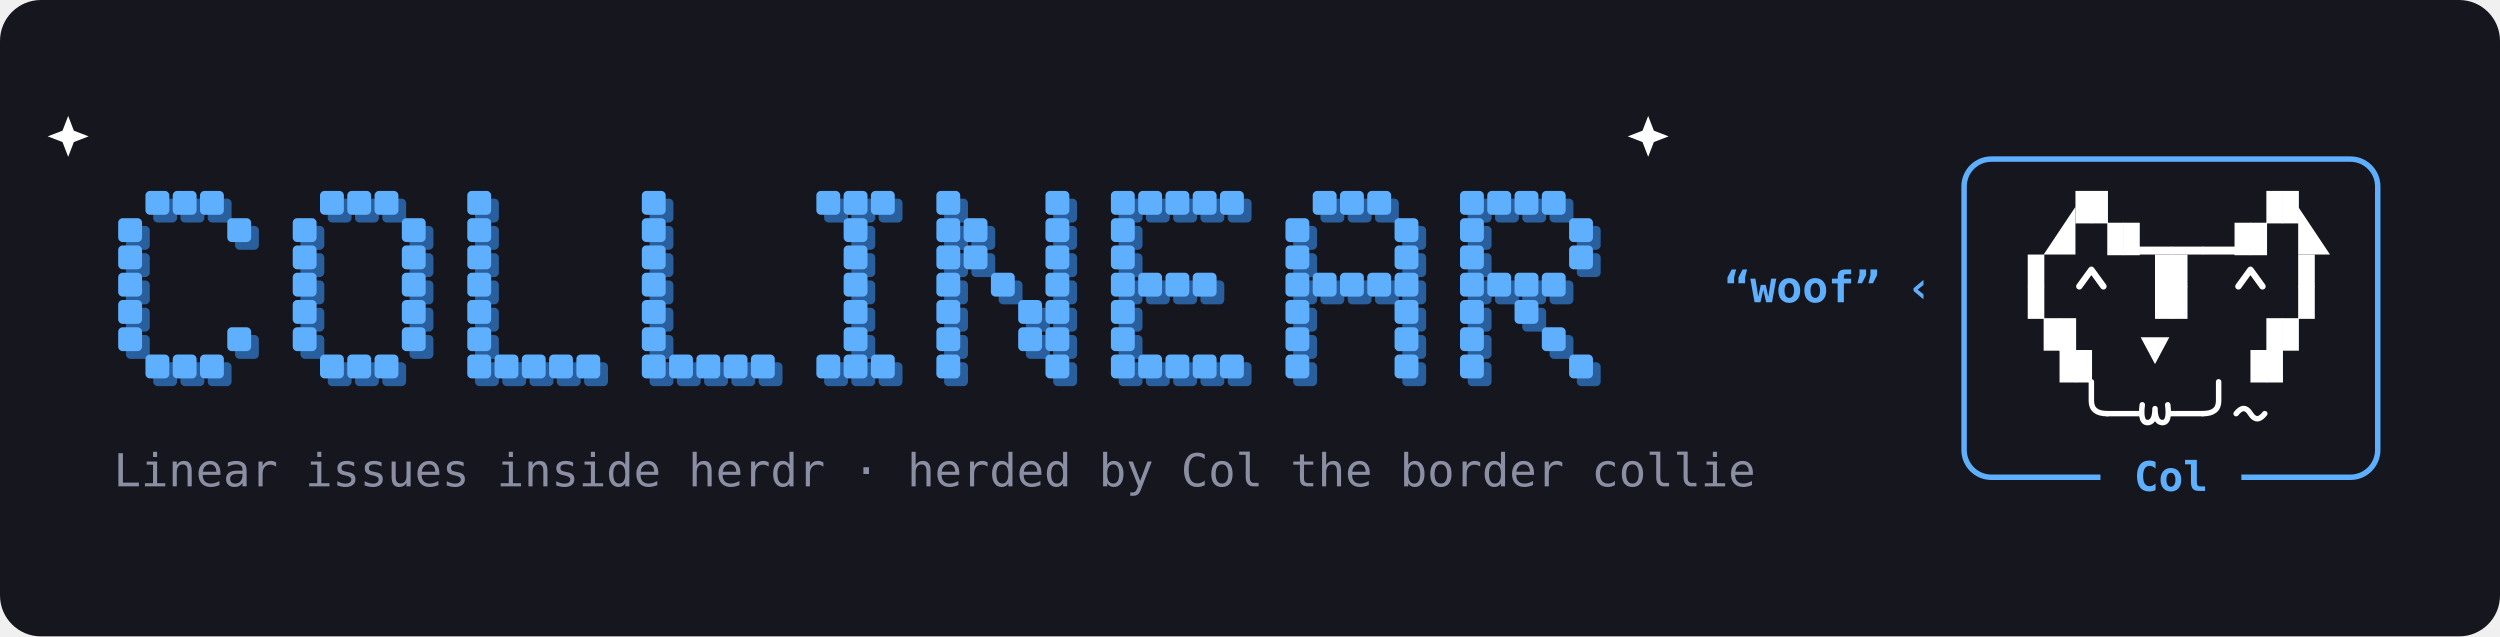
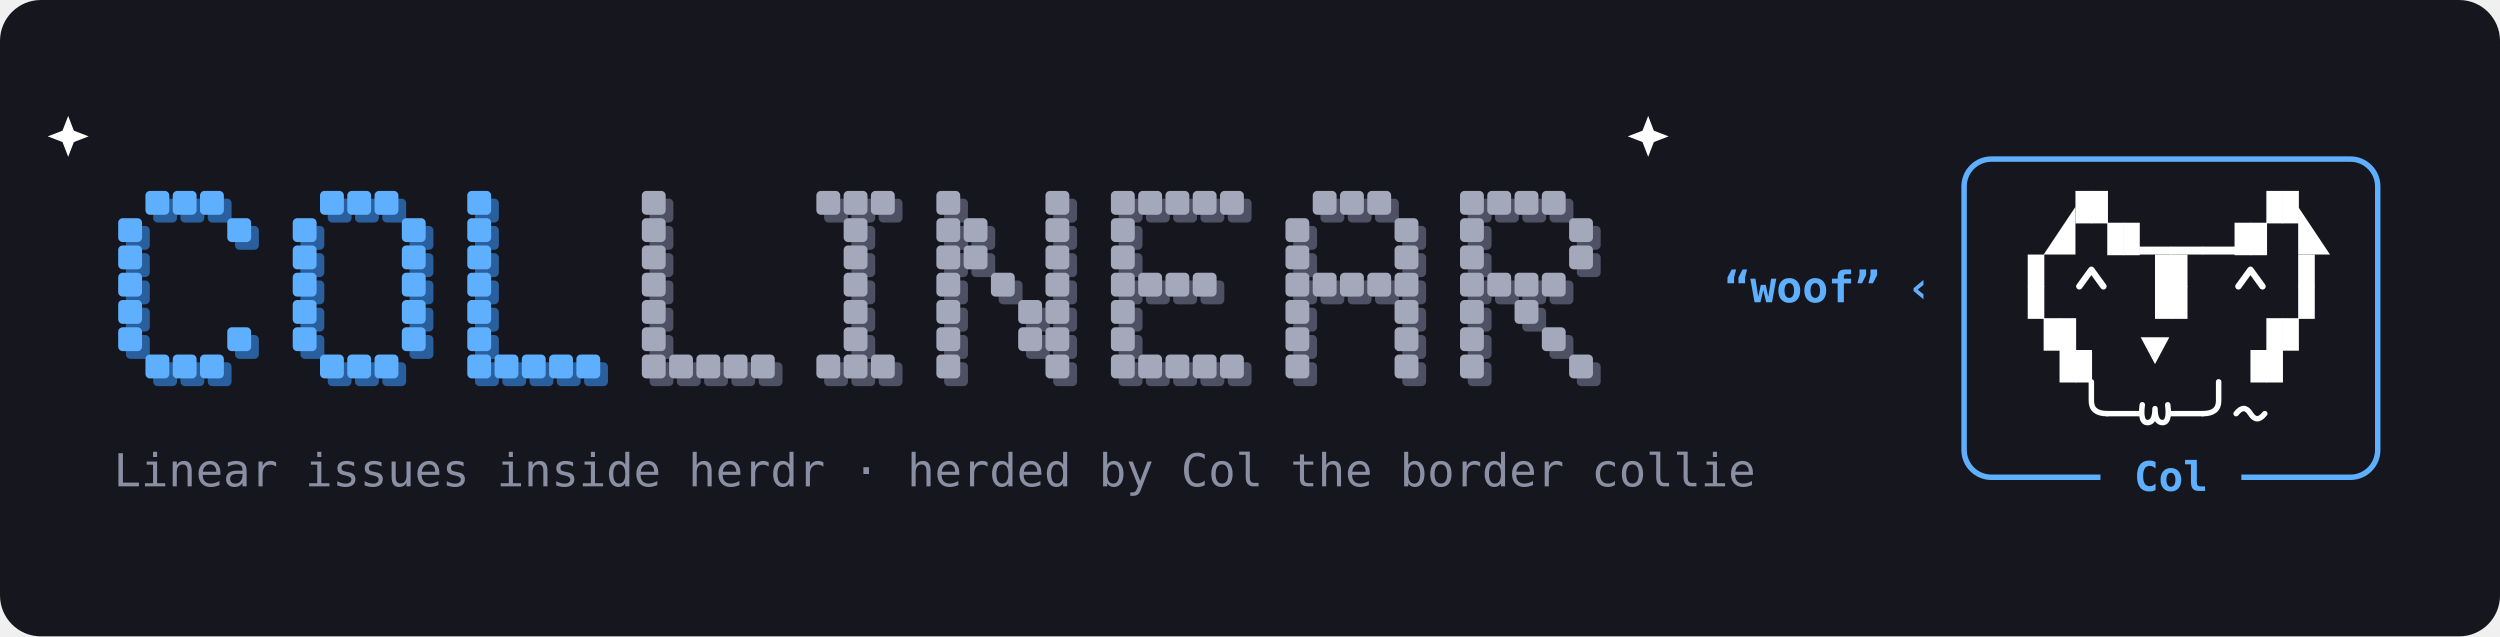
<svg xmlns="http://www.w3.org/2000/svg" viewBox="0 0 1100 280" width="1100" height="280" role="img" aria-label="Collinear">
  <rect width="1100" height="280" rx="18" fill="#16161e" />
  <rect x="67.4" y="87.4" width="10.5" height="10.5" rx="2" fill="#2a5f9e" />
  <rect x="79.4" y="87.4" width="10.5" height="10.5" rx="2" fill="#2a5f9e" />
  <rect x="91.4" y="87.4" width="10.5" height="10.5" rx="2" fill="#2a5f9e" />
  <rect x="55.4" y="99.4" width="10.5" height="10.5" rx="2" fill="#2a5f9e" />
  <rect x="103.4" y="99.4" width="10.5" height="10.5" rx="2" fill="#2a5f9e" />
  <rect x="55.4" y="111.4" width="10.5" height="10.5" rx="2" fill="#2a5f9e" />
  <rect x="55.4" y="123.4" width="10.5" height="10.5" rx="2" fill="#2a5f9e" />
  <rect x="55.4" y="135.4" width="10.5" height="10.5" rx="2" fill="#2a5f9e" />
  <rect x="55.4" y="147.4" width="10.5" height="10.5" rx="2" fill="#2a5f9e" />
  <rect x="103.4" y="147.4" width="10.5" height="10.5" rx="2" fill="#2a5f9e" />
  <rect x="67.4" y="159.4" width="10.5" height="10.5" rx="2" fill="#2a5f9e" />
  <rect x="79.4" y="159.4" width="10.5" height="10.5" rx="2" fill="#2a5f9e" />
  <rect x="91.4" y="159.4" width="10.5" height="10.5" rx="2" fill="#2a5f9e" />
  <rect x="64.0" y="84.0" width="10.5" height="10.5" rx="2" fill="#5fafff" />
  <rect x="76.0" y="84.0" width="10.5" height="10.5" rx="2" fill="#5fafff" />
  <rect x="88.0" y="84.0" width="10.5" height="10.5" rx="2" fill="#5fafff" />
  <rect x="52.0" y="96.0" width="10.5" height="10.5" rx="2" fill="#5fafff" />
  <rect x="100.0" y="96.0" width="10.5" height="10.5" rx="2" fill="#5fafff" />
  <rect x="52.0" y="108.0" width="10.5" height="10.5" rx="2" fill="#5fafff" />
  <rect x="52.0" y="120.0" width="10.5" height="10.5" rx="2" fill="#5fafff" />
  <rect x="52.0" y="132.0" width="10.5" height="10.5" rx="2" fill="#5fafff" />
  <rect x="52.0" y="144.0" width="10.5" height="10.5" rx="2" fill="#5fafff" />
  <rect x="100.0" y="144.0" width="10.5" height="10.5" rx="2" fill="#5fafff" />
  <rect x="64.0" y="156.0" width="10.5" height="10.5" rx="2" fill="#5fafff" />
  <rect x="76.0" y="156.0" width="10.5" height="10.5" rx="2" fill="#5fafff" />
  <rect x="88.0" y="156.0" width="10.5" height="10.5" rx="2" fill="#5fafff" />
  <rect x="144.2" y="87.4" width="10.5" height="10.5" rx="2" fill="#2a5f9e" />
  <rect x="156.2" y="87.4" width="10.5" height="10.5" rx="2" fill="#2a5f9e" />
  <rect x="168.2" y="87.4" width="10.5" height="10.5" rx="2" fill="#2a5f9e" />
  <rect x="132.2" y="99.4" width="10.5" height="10.5" rx="2" fill="#2a5f9e" />
  <rect x="180.2" y="99.4" width="10.5" height="10.5" rx="2" fill="#2a5f9e" />
  <rect x="132.2" y="111.4" width="10.5" height="10.5" rx="2" fill="#2a5f9e" />
  <rect x="180.2" y="111.4" width="10.5" height="10.5" rx="2" fill="#2a5f9e" />
  <rect x="132.2" y="123.4" width="10.5" height="10.5" rx="2" fill="#2a5f9e" />
  <rect x="180.2" y="123.4" width="10.5" height="10.5" rx="2" fill="#2a5f9e" />
  <rect x="132.2" y="135.4" width="10.5" height="10.5" rx="2" fill="#2a5f9e" />
  <rect x="180.2" y="135.4" width="10.5" height="10.5" rx="2" fill="#2a5f9e" />
  <rect x="132.2" y="147.4" width="10.5" height="10.5" rx="2" fill="#2a5f9e" />
  <rect x="180.2" y="147.4" width="10.5" height="10.5" rx="2" fill="#2a5f9e" />
  <rect x="144.2" y="159.4" width="10.5" height="10.5" rx="2" fill="#2a5f9e" />
  <rect x="156.2" y="159.4" width="10.5" height="10.5" rx="2" fill="#2a5f9e" />
  <rect x="168.2" y="159.4" width="10.5" height="10.5" rx="2" fill="#2a5f9e" />
  <rect x="140.8" y="84.0" width="10.5" height="10.5" rx="2" fill="#5fafff" />
  <rect x="152.8" y="84.0" width="10.5" height="10.5" rx="2" fill="#5fafff" />
  <rect x="164.8" y="84.0" width="10.5" height="10.5" rx="2" fill="#5fafff" />
  <rect x="128.8" y="96.0" width="10.5" height="10.5" rx="2" fill="#5fafff" />
  <rect x="176.8" y="96.0" width="10.5" height="10.5" rx="2" fill="#5fafff" />
  <rect x="128.8" y="108.0" width="10.5" height="10.5" rx="2" fill="#5fafff" />
  <rect x="176.8" y="108.0" width="10.5" height="10.5" rx="2" fill="#5fafff" />
  <rect x="128.8" y="120.0" width="10.5" height="10.5" rx="2" fill="#5fafff" />
  <rect x="176.8" y="120.0" width="10.5" height="10.5" rx="2" fill="#5fafff" />
  <rect x="128.8" y="132.0" width="10.5" height="10.5" rx="2" fill="#5fafff" />
  <rect x="176.8" y="132.0" width="10.5" height="10.5" rx="2" fill="#5fafff" />
  <rect x="128.8" y="144.0" width="10.5" height="10.5" rx="2" fill="#5fafff" />
  <rect x="176.8" y="144.0" width="10.5" height="10.5" rx="2" fill="#5fafff" />
  <rect x="140.8" y="156.0" width="10.5" height="10.5" rx="2" fill="#5fafff" />
  <rect x="152.8" y="156.0" width="10.5" height="10.5" rx="2" fill="#5fafff" />
  <rect x="164.8" y="156.0" width="10.5" height="10.5" rx="2" fill="#5fafff" />
  <rect x="209.0" y="87.4" width="10.5" height="10.5" rx="2" fill="#2a5f9e" />
  <rect x="209.0" y="99.4" width="10.5" height="10.5" rx="2" fill="#2a5f9e" />
  <rect x="209.0" y="111.4" width="10.5" height="10.5" rx="2" fill="#2a5f9e" />
  <rect x="209.0" y="123.4" width="10.5" height="10.5" rx="2" fill="#2a5f9e" />
  <rect x="209.0" y="135.4" width="10.5" height="10.5" rx="2" fill="#2a5f9e" />
  <rect x="209.0" y="147.4" width="10.5" height="10.5" rx="2" fill="#2a5f9e" />
  <rect x="209.0" y="159.4" width="10.5" height="10.5" rx="2" fill="#2a5f9e" />
  <rect x="221.0" y="159.4" width="10.5" height="10.5" rx="2" fill="#2a5f9e" />
  <rect x="233.0" y="159.4" width="10.5" height="10.5" rx="2" fill="#2a5f9e" />
  <rect x="245.0" y="159.4" width="10.5" height="10.5" rx="2" fill="#2a5f9e" />
  <rect x="257.0" y="159.4" width="10.5" height="10.5" rx="2" fill="#2a5f9e" />
  <rect x="205.6" y="84.0" width="10.5" height="10.5" rx="2" fill="#5fafff" />
  <rect x="205.6" y="96.0" width="10.5" height="10.5" rx="2" fill="#5fafff" />
  <rect x="205.6" y="108.0" width="10.5" height="10.5" rx="2" fill="#5fafff" />
  <rect x="205.6" y="120.0" width="10.5" height="10.5" rx="2" fill="#5fafff" />
  <rect x="205.6" y="132.0" width="10.5" height="10.5" rx="2" fill="#5fafff" />
  <rect x="205.6" y="144.0" width="10.5" height="10.5" rx="2" fill="#5fafff" />
  <rect x="205.6" y="156.0" width="10.5" height="10.5" rx="2" fill="#5fafff" />
  <rect x="217.6" y="156.0" width="10.5" height="10.5" rx="2" fill="#5fafff" />
  <rect x="229.6" y="156.0" width="10.5" height="10.5" rx="2" fill="#5fafff" />
  <rect x="241.6" y="156.0" width="10.5" height="10.5" rx="2" fill="#5fafff" />
  <rect x="253.6" y="156.0" width="10.5" height="10.5" rx="2" fill="#5fafff" />
-   <rect x="285.8" y="87.4" width="10.5" height="10.5" rx="2" fill="#2a5f9e" />
-   <rect x="285.8" y="99.4" width="10.5" height="10.5" rx="2" fill="#2a5f9e" />
-   <rect x="285.8" y="111.4" width="10.5" height="10.5" rx="2" fill="#2a5f9e" />
-   <rect x="285.8" y="123.4" width="10.5" height="10.5" rx="2" fill="#2a5f9e" />
-   <rect x="285.8" y="135.4" width="10.5" height="10.5" rx="2" fill="#2a5f9e" />
-   <rect x="285.8" y="147.4" width="10.5" height="10.5" rx="2" fill="#2a5f9e" />
-   <rect x="285.8" y="159.4" width="10.5" height="10.5" rx="2" fill="#2a5f9e" />
-   <rect x="297.8" y="159.4" width="10.5" height="10.5" rx="2" fill="#2a5f9e" />
-   <rect x="309.8" y="159.4" width="10.5" height="10.5" rx="2" fill="#2a5f9e" />
-   <rect x="321.8" y="159.4" width="10.5" height="10.5" rx="2" fill="#2a5f9e" />
-   <rect x="333.8" y="159.4" width="10.5" height="10.5" rx="2" fill="#2a5f9e" />
-   <rect x="282.4" y="84.0" width="10.5" height="10.5" rx="2" fill="#5fafff" />
-   <rect x="282.4" y="96.0" width="10.5" height="10.5" rx="2" fill="#5fafff" />
-   <rect x="282.4" y="108.0" width="10.5" height="10.5" rx="2" fill="#5fafff" />
-   <rect x="282.4" y="120.0" width="10.5" height="10.5" rx="2" fill="#5fafff" />
-   <rect x="282.4" y="132.0" width="10.5" height="10.5" rx="2" fill="#5fafff" />
-   <rect x="282.4" y="144.0" width="10.5" height="10.5" rx="2" fill="#5fafff" />
-   <rect x="282.4" y="156.0" width="10.5" height="10.5" rx="2" fill="#5fafff" />
-   <rect x="294.4" y="156.0" width="10.5" height="10.5" rx="2" fill="#5fafff" />
-   <rect x="306.4" y="156.0" width="10.5" height="10.5" rx="2" fill="#5fafff" />
-   <rect x="318.4" y="156.0" width="10.5" height="10.5" rx="2" fill="#5fafff" />
-   <rect x="330.4" y="156.0" width="10.5" height="10.5" rx="2" fill="#5fafff" />
-   <rect x="362.6" y="87.4" width="10.5" height="10.5" rx="2" fill="#2a5f9e" />
-   <rect x="374.6" y="87.4" width="10.5" height="10.5" rx="2" fill="#2a5f9e" />
-   <rect x="386.6" y="87.4" width="10.5" height="10.5" rx="2" fill="#2a5f9e" />
-   <rect x="374.6" y="99.4" width="10.5" height="10.5" rx="2" fill="#2a5f9e" />
-   <rect x="374.6" y="111.4" width="10.5" height="10.5" rx="2" fill="#2a5f9e" />
-   <rect x="374.6" y="123.4" width="10.5" height="10.5" rx="2" fill="#2a5f9e" />
-   <rect x="374.6" y="135.4" width="10.5" height="10.5" rx="2" fill="#2a5f9e" />
-   <rect x="374.6" y="147.4" width="10.5" height="10.5" rx="2" fill="#2a5f9e" />
-   <rect x="362.6" y="159.4" width="10.5" height="10.5" rx="2" fill="#2a5f9e" />
-   <rect x="374.6" y="159.4" width="10.5" height="10.5" rx="2" fill="#2a5f9e" />
-   <rect x="386.6" y="159.4" width="10.5" height="10.5" rx="2" fill="#2a5f9e" />
-   <rect x="359.2" y="84.0" width="10.5" height="10.5" rx="2" fill="#5fafff" />
-   <rect x="371.2" y="84.0" width="10.5" height="10.5" rx="2" fill="#5fafff" />
-   <rect x="383.2" y="84.0" width="10.5" height="10.5" rx="2" fill="#5fafff" />
-   <rect x="371.2" y="96.0" width="10.5" height="10.5" rx="2" fill="#5fafff" />
-   <rect x="371.2" y="108.0" width="10.5" height="10.5" rx="2" fill="#5fafff" />
-   <rect x="371.2" y="120.0" width="10.5" height="10.5" rx="2" fill="#5fafff" />
-   <rect x="371.2" y="132.0" width="10.5" height="10.5" rx="2" fill="#5fafff" />
-   <rect x="371.2" y="144.0" width="10.5" height="10.5" rx="2" fill="#5fafff" />
-   <rect x="359.2" y="156.0" width="10.5" height="10.5" rx="2" fill="#5fafff" />
-   <rect x="371.2" y="156.0" width="10.5" height="10.5" rx="2" fill="#5fafff" />
-   <rect x="383.2" y="156.0" width="10.5" height="10.5" rx="2" fill="#5fafff" />
-   <rect x="415.4" y="87.4" width="10.5" height="10.5" rx="2" fill="#2a5f9e" />
-   <rect x="463.4" y="87.4" width="10.5" height="10.5" rx="2" fill="#2a5f9e" />
-   <rect x="415.4" y="99.4" width="10.5" height="10.5" rx="2" fill="#2a5f9e" />
-   <rect x="427.4" y="99.4" width="10.5" height="10.5" rx="2" fill="#2a5f9e" />
-   <rect x="463.4" y="99.4" width="10.5" height="10.5" rx="2" fill="#2a5f9e" />
-   <rect x="415.4" y="111.4" width="10.5" height="10.5" rx="2" fill="#2a5f9e" />
-   <rect x="427.4" y="111.4" width="10.5" height="10.5" rx="2" fill="#2a5f9e" />
-   <rect x="463.4" y="111.4" width="10.5" height="10.5" rx="2" fill="#2a5f9e" />
-   <rect x="415.4" y="123.4" width="10.5" height="10.5" rx="2" fill="#2a5f9e" />
-   <rect x="439.4" y="123.4" width="10.5" height="10.5" rx="2" fill="#2a5f9e" />
-   <rect x="463.4" y="123.4" width="10.5" height="10.5" rx="2" fill="#2a5f9e" />
-   <rect x="415.4" y="135.4" width="10.5" height="10.5" rx="2" fill="#2a5f9e" />
-   <rect x="451.4" y="135.4" width="10.5" height="10.5" rx="2" fill="#2a5f9e" />
-   <rect x="463.4" y="135.4" width="10.5" height="10.5" rx="2" fill="#2a5f9e" />
-   <rect x="415.4" y="147.4" width="10.5" height="10.5" rx="2" fill="#2a5f9e" />
-   <rect x="451.4" y="147.4" width="10.5" height="10.5" rx="2" fill="#2a5f9e" />
-   <rect x="463.4" y="147.4" width="10.5" height="10.5" rx="2" fill="#2a5f9e" />
-   <rect x="415.4" y="159.4" width="10.5" height="10.5" rx="2" fill="#2a5f9e" />
-   <rect x="463.4" y="159.4" width="10.5" height="10.5" rx="2" fill="#2a5f9e" />
-   <rect x="412.0" y="84.0" width="10.5" height="10.5" rx="2" fill="#5fafff" />
-   <rect x="460.0" y="84.0" width="10.5" height="10.5" rx="2" fill="#5fafff" />
-   <rect x="412.0" y="96.0" width="10.5" height="10.5" rx="2" fill="#5fafff" />
-   <rect x="424.0" y="96.0" width="10.5" height="10.5" rx="2" fill="#5fafff" />
-   <rect x="460.0" y="96.0" width="10.5" height="10.5" rx="2" fill="#5fafff" />
-   <rect x="412.0" y="108.0" width="10.5" height="10.5" rx="2" fill="#5fafff" />
-   <rect x="424.0" y="108.0" width="10.5" height="10.5" rx="2" fill="#5fafff" />
-   <rect x="460.0" y="108.0" width="10.5" height="10.5" rx="2" fill="#5fafff" />
-   <rect x="412.0" y="120.0" width="10.5" height="10.5" rx="2" fill="#5fafff" />
-   <rect x="436.0" y="120.0" width="10.5" height="10.5" rx="2" fill="#5fafff" />
-   <rect x="460.0" y="120.0" width="10.5" height="10.5" rx="2" fill="#5fafff" />
-   <rect x="412.0" y="132.0" width="10.5" height="10.5" rx="2" fill="#5fafff" />
-   <rect x="448.0" y="132.0" width="10.5" height="10.5" rx="2" fill="#5fafff" />
-   <rect x="460.0" y="132.0" width="10.5" height="10.5" rx="2" fill="#5fafff" />
-   <rect x="412.0" y="144.0" width="10.5" height="10.5" rx="2" fill="#5fafff" />
-   <rect x="448.0" y="144.0" width="10.5" height="10.5" rx="2" fill="#5fafff" />
-   <rect x="460.0" y="144.0" width="10.5" height="10.5" rx="2" fill="#5fafff" />
-   <rect x="412.0" y="156.0" width="10.5" height="10.5" rx="2" fill="#5fafff" />
-   <rect x="460.0" y="156.0" width="10.5" height="10.5" rx="2" fill="#5fafff" />
-   <rect x="492.2" y="87.4" width="10.5" height="10.5" rx="2" fill="#2a5f9e" />
-   <rect x="504.2" y="87.4" width="10.5" height="10.5" rx="2" fill="#2a5f9e" />
-   <rect x="516.2" y="87.4" width="10.5" height="10.5" rx="2" fill="#2a5f9e" />
-   <rect x="528.2" y="87.4" width="10.5" height="10.5" rx="2" fill="#2a5f9e" />
-   <rect x="540.2" y="87.4" width="10.5" height="10.5" rx="2" fill="#2a5f9e" />
-   <rect x="492.2" y="99.4" width="10.5" height="10.5" rx="2" fill="#2a5f9e" />
-   <rect x="492.2" y="111.4" width="10.5" height="10.5" rx="2" fill="#2a5f9e" />
-   <rect x="492.2" y="123.4" width="10.5" height="10.5" rx="2" fill="#2a5f9e" />
-   <rect x="504.2" y="123.4" width="10.5" height="10.5" rx="2" fill="#2a5f9e" />
-   <rect x="516.2" y="123.4" width="10.5" height="10.5" rx="2" fill="#2a5f9e" />
-   <rect x="528.2" y="123.4" width="10.5" height="10.5" rx="2" fill="#2a5f9e" />
-   <rect x="492.2" y="135.4" width="10.5" height="10.5" rx="2" fill="#2a5f9e" />
-   <rect x="492.2" y="147.4" width="10.5" height="10.5" rx="2" fill="#2a5f9e" />
-   <rect x="492.2" y="159.4" width="10.5" height="10.5" rx="2" fill="#2a5f9e" />
-   <rect x="504.2" y="159.4" width="10.5" height="10.5" rx="2" fill="#2a5f9e" />
-   <rect x="516.2" y="159.4" width="10.5" height="10.5" rx="2" fill="#2a5f9e" />
-   <rect x="528.2" y="159.4" width="10.5" height="10.5" rx="2" fill="#2a5f9e" />
-   <rect x="540.2" y="159.4" width="10.5" height="10.5" rx="2" fill="#2a5f9e" />
-   <rect x="488.8" y="84.0" width="10.5" height="10.5" rx="2" fill="#5fafff" />
-   <rect x="500.8" y="84.0" width="10.5" height="10.5" rx="2" fill="#5fafff" />
-   <rect x="512.8" y="84.0" width="10.5" height="10.5" rx="2" fill="#5fafff" />
-   <rect x="524.8" y="84.0" width="10.5" height="10.5" rx="2" fill="#5fafff" />
-   <rect x="536.8" y="84.0" width="10.5" height="10.5" rx="2" fill="#5fafff" />
-   <rect x="488.8" y="96.0" width="10.5" height="10.5" rx="2" fill="#5fafff" />
-   <rect x="488.8" y="108.0" width="10.5" height="10.5" rx="2" fill="#5fafff" />
-   <rect x="488.8" y="120.0" width="10.5" height="10.5" rx="2" fill="#5fafff" />
-   <rect x="500.8" y="120.0" width="10.5" height="10.5" rx="2" fill="#5fafff" />
-   <rect x="512.8" y="120.0" width="10.5" height="10.5" rx="2" fill="#5fafff" />
-   <rect x="524.8" y="120.0" width="10.5" height="10.5" rx="2" fill="#5fafff" />
-   <rect x="488.8" y="132.0" width="10.5" height="10.5" rx="2" fill="#5fafff" />
-   <rect x="488.8" y="144.0" width="10.5" height="10.5" rx="2" fill="#5fafff" />
-   <rect x="488.8" y="156.0" width="10.5" height="10.5" rx="2" fill="#5fafff" />
-   <rect x="500.8" y="156.0" width="10.5" height="10.5" rx="2" fill="#5fafff" />
-   <rect x="512.8" y="156.0" width="10.5" height="10.5" rx="2" fill="#5fafff" />
-   <rect x="524.8" y="156.0" width="10.5" height="10.5" rx="2" fill="#5fafff" />
-   <rect x="536.8" y="156.0" width="10.5" height="10.5" rx="2" fill="#5fafff" />
-   <rect x="581.0" y="87.4" width="10.5" height="10.5" rx="2" fill="#2a5f9e" />
-   <rect x="593.0" y="87.4" width="10.5" height="10.5" rx="2" fill="#2a5f9e" />
-   <rect x="605.0" y="87.4" width="10.5" height="10.5" rx="2" fill="#2a5f9e" />
-   <rect x="569.0" y="99.4" width="10.5" height="10.5" rx="2" fill="#2a5f9e" />
-   <rect x="617.0" y="99.4" width="10.5" height="10.5" rx="2" fill="#2a5f9e" />
-   <rect x="569.0" y="111.4" width="10.5" height="10.5" rx="2" fill="#2a5f9e" />
-   <rect x="617.0" y="111.4" width="10.5" height="10.5" rx="2" fill="#2a5f9e" />
-   <rect x="569.0" y="123.4" width="10.5" height="10.5" rx="2" fill="#2a5f9e" />
-   <rect x="581.0" y="123.4" width="10.5" height="10.5" rx="2" fill="#2a5f9e" />
-   <rect x="593.0" y="123.4" width="10.5" height="10.5" rx="2" fill="#2a5f9e" />
-   <rect x="605.0" y="123.4" width="10.5" height="10.5" rx="2" fill="#2a5f9e" />
-   <rect x="617.0" y="123.4" width="10.5" height="10.5" rx="2" fill="#2a5f9e" />
-   <rect x="569.0" y="135.4" width="10.5" height="10.5" rx="2" fill="#2a5f9e" />
-   <rect x="617.0" y="135.4" width="10.5" height="10.5" rx="2" fill="#2a5f9e" />
-   <rect x="569.0" y="147.4" width="10.5" height="10.5" rx="2" fill="#2a5f9e" />
-   <rect x="617.0" y="147.4" width="10.5" height="10.5" rx="2" fill="#2a5f9e" />
-   <rect x="569.0" y="159.4" width="10.5" height="10.5" rx="2" fill="#2a5f9e" />
-   <rect x="617.0" y="159.4" width="10.5" height="10.5" rx="2" fill="#2a5f9e" />
-   <rect x="577.6" y="84.0" width="10.5" height="10.5" rx="2" fill="#5fafff" />
-   <rect x="589.6" y="84.0" width="10.5" height="10.5" rx="2" fill="#5fafff" />
-   <rect x="601.6" y="84.0" width="10.5" height="10.5" rx="2" fill="#5fafff" />
-   <rect x="565.6" y="96.0" width="10.5" height="10.5" rx="2" fill="#5fafff" />
-   <rect x="613.6" y="96.0" width="10.5" height="10.5" rx="2" fill="#5fafff" />
-   <rect x="565.6" y="108.0" width="10.5" height="10.5" rx="2" fill="#5fafff" />
-   <rect x="613.6" y="108.0" width="10.5" height="10.5" rx="2" fill="#5fafff" />
-   <rect x="565.6" y="120.0" width="10.5" height="10.5" rx="2" fill="#5fafff" />
-   <rect x="577.6" y="120.0" width="10.5" height="10.5" rx="2" fill="#5fafff" />
-   <rect x="589.6" y="120.0" width="10.5" height="10.5" rx="2" fill="#5fafff" />
-   <rect x="601.6" y="120.0" width="10.5" height="10.5" rx="2" fill="#5fafff" />
-   <rect x="613.6" y="120.0" width="10.5" height="10.5" rx="2" fill="#5fafff" />
-   <rect x="565.6" y="132.0" width="10.5" height="10.5" rx="2" fill="#5fafff" />
-   <rect x="613.6" y="132.0" width="10.5" height="10.5" rx="2" fill="#5fafff" />
-   <rect x="565.6" y="144.0" width="10.5" height="10.5" rx="2" fill="#5fafff" />
-   <rect x="613.6" y="144.0" width="10.5" height="10.5" rx="2" fill="#5fafff" />
-   <rect x="565.6" y="156.0" width="10.5" height="10.5" rx="2" fill="#5fafff" />
-   <rect x="613.6" y="156.0" width="10.5" height="10.5" rx="2" fill="#5fafff" />
-   <rect x="645.8" y="87.4" width="10.5" height="10.5" rx="2" fill="#2a5f9e" />
-   <rect x="657.8" y="87.4" width="10.5" height="10.5" rx="2" fill="#2a5f9e" />
-   <rect x="669.8" y="87.4" width="10.5" height="10.5" rx="2" fill="#2a5f9e" />
-   <rect x="681.8" y="87.4" width="10.5" height="10.5" rx="2" fill="#2a5f9e" />
-   <rect x="645.8" y="99.4" width="10.5" height="10.5" rx="2" fill="#2a5f9e" />
-   <rect x="693.8" y="99.4" width="10.5" height="10.5" rx="2" fill="#2a5f9e" />
-   <rect x="645.8" y="111.4" width="10.5" height="10.5" rx="2" fill="#2a5f9e" />
-   <rect x="693.8" y="111.4" width="10.5" height="10.5" rx="2" fill="#2a5f9e" />
-   <rect x="645.8" y="123.4" width="10.5" height="10.5" rx="2" fill="#2a5f9e" />
-   <rect x="657.8" y="123.4" width="10.5" height="10.5" rx="2" fill="#2a5f9e" />
-   <rect x="669.8" y="123.4" width="10.5" height="10.5" rx="2" fill="#2a5f9e" />
-   <rect x="681.8" y="123.4" width="10.5" height="10.5" rx="2" fill="#2a5f9e" />
-   <rect x="645.8" y="135.4" width="10.5" height="10.5" rx="2" fill="#2a5f9e" />
-   <rect x="669.8" y="135.4" width="10.5" height="10.5" rx="2" fill="#2a5f9e" />
-   <rect x="645.8" y="147.4" width="10.5" height="10.5" rx="2" fill="#2a5f9e" />
-   <rect x="681.8" y="147.4" width="10.5" height="10.5" rx="2" fill="#2a5f9e" />
-   <rect x="645.8" y="159.4" width="10.5" height="10.5" rx="2" fill="#2a5f9e" />
-   <rect x="693.8" y="159.4" width="10.5" height="10.5" rx="2" fill="#2a5f9e" />
-   <rect x="642.4" y="84.0" width="10.5" height="10.5" rx="2" fill="#5fafff" />
-   <rect x="654.4" y="84.0" width="10.5" height="10.5" rx="2" fill="#5fafff" />
-   <rect x="666.4" y="84.0" width="10.5" height="10.5" rx="2" fill="#5fafff" />
-   <rect x="678.4" y="84.0" width="10.5" height="10.5" rx="2" fill="#5fafff" />
-   <rect x="642.4" y="96.0" width="10.5" height="10.5" rx="2" fill="#5fafff" />
-   <rect x="690.4" y="96.0" width="10.5" height="10.5" rx="2" fill="#5fafff" />
-   <rect x="642.4" y="108.0" width="10.5" height="10.5" rx="2" fill="#5fafff" />
-   <rect x="690.4" y="108.0" width="10.5" height="10.5" rx="2" fill="#5fafff" />
-   <rect x="642.4" y="120.0" width="10.5" height="10.5" rx="2" fill="#5fafff" />
-   <rect x="654.4" y="120.0" width="10.5" height="10.5" rx="2" fill="#5fafff" />
-   <rect x="666.4" y="120.0" width="10.5" height="10.5" rx="2" fill="#5fafff" />
-   <rect x="678.4" y="120.0" width="10.5" height="10.5" rx="2" fill="#5fafff" />
-   <rect x="642.4" y="132.0" width="10.5" height="10.5" rx="2" fill="#5fafff" />
-   <rect x="666.4" y="132.0" width="10.5" height="10.5" rx="2" fill="#5fafff" />
-   <rect x="642.4" y="144.0" width="10.5" height="10.5" rx="2" fill="#5fafff" />
-   <rect x="678.4" y="144.0" width="10.5" height="10.5" rx="2" fill="#5fafff" />
-   <rect x="642.4" y="156.0" width="10.5" height="10.5" rx="2" fill="#5fafff" />
-   <rect x="690.4" y="156.0" width="10.5" height="10.5" rx="2" fill="#5fafff" />
+   <rect x="285.8" y="87.4" width="10.5" height="10.5" rx="2" fill="#4d5163" />
+   <rect x="285.8" y="99.4" width="10.5" height="10.5" rx="2" fill="#4d5163" />
+   <rect x="285.8" y="111.4" width="10.5" height="10.5" rx="2" fill="#4d5163" />
+   <rect x="285.8" y="123.4" width="10.5" height="10.5" rx="2" fill="#4d5163" />
+   <rect x="285.8" y="135.4" width="10.5" height="10.5" rx="2" fill="#4d5163" />
+   <rect x="285.8" y="147.4" width="10.5" height="10.5" rx="2" fill="#4d5163" />
+   <rect x="285.8" y="159.4" width="10.5" height="10.5" rx="2" fill="#4d5163" />
+   <rect x="297.8" y="159.4" width="10.5" height="10.5" rx="2" fill="#4d5163" />
+   <rect x="309.8" y="159.4" width="10.5" height="10.5" rx="2" fill="#4d5163" />
+   <rect x="321.8" y="159.4" width="10.5" height="10.5" rx="2" fill="#4d5163" />
+   <rect x="333.8" y="159.4" width="10.5" height="10.5" rx="2" fill="#4d5163" />
+   <rect x="282.4" y="84.0" width="10.5" height="10.5" rx="2" fill="#a3a8ba" />
+   <rect x="282.4" y="96.0" width="10.5" height="10.5" rx="2" fill="#a3a8ba" />
+   <rect x="282.4" y="108.0" width="10.5" height="10.5" rx="2" fill="#a3a8ba" />
+   <rect x="282.4" y="120.0" width="10.5" height="10.5" rx="2" fill="#a3a8ba" />
+   <rect x="282.4" y="132.0" width="10.5" height="10.5" rx="2" fill="#a3a8ba" />
+   <rect x="282.4" y="144.0" width="10.5" height="10.5" rx="2" fill="#a3a8ba" />
+   <rect x="282.4" y="156.0" width="10.5" height="10.5" rx="2" fill="#a3a8ba" />
+   <rect x="294.4" y="156.0" width="10.5" height="10.5" rx="2" fill="#a3a8ba" />
+   <rect x="306.4" y="156.0" width="10.5" height="10.5" rx="2" fill="#a3a8ba" />
+   <rect x="318.4" y="156.0" width="10.5" height="10.5" rx="2" fill="#a3a8ba" />
+   <rect x="330.4" y="156.0" width="10.5" height="10.5" rx="2" fill="#a3a8ba" />
+   <rect x="362.6" y="87.4" width="10.5" height="10.5" rx="2" fill="#4d5163" />
+   <rect x="374.6" y="87.4" width="10.5" height="10.5" rx="2" fill="#4d5163" />
+   <rect x="386.6" y="87.4" width="10.5" height="10.5" rx="2" fill="#4d5163" />
+   <rect x="374.6" y="99.4" width="10.5" height="10.5" rx="2" fill="#4d5163" />
+   <rect x="374.6" y="111.4" width="10.5" height="10.5" rx="2" fill="#4d5163" />
+   <rect x="374.6" y="123.4" width="10.5" height="10.5" rx="2" fill="#4d5163" />
+   <rect x="374.6" y="135.4" width="10.5" height="10.5" rx="2" fill="#4d5163" />
+   <rect x="374.6" y="147.4" width="10.5" height="10.5" rx="2" fill="#4d5163" />
+   <rect x="362.6" y="159.4" width="10.5" height="10.5" rx="2" fill="#4d5163" />
+   <rect x="374.6" y="159.4" width="10.5" height="10.5" rx="2" fill="#4d5163" />
+   <rect x="386.6" y="159.4" width="10.5" height="10.5" rx="2" fill="#4d5163" />
+   <rect x="359.2" y="84.0" width="10.5" height="10.5" rx="2" fill="#a3a8ba" />
+   <rect x="371.2" y="84.0" width="10.5" height="10.5" rx="2" fill="#a3a8ba" />
+   <rect x="383.2" y="84.0" width="10.5" height="10.5" rx="2" fill="#a3a8ba" />
+   <rect x="371.2" y="96.0" width="10.5" height="10.5" rx="2" fill="#a3a8ba" />
+   <rect x="371.2" y="108.0" width="10.5" height="10.5" rx="2" fill="#a3a8ba" />
+   <rect x="371.2" y="120.0" width="10.5" height="10.5" rx="2" fill="#a3a8ba" />
+   <rect x="371.2" y="132.0" width="10.5" height="10.5" rx="2" fill="#a3a8ba" />
+   <rect x="371.2" y="144.0" width="10.5" height="10.5" rx="2" fill="#a3a8ba" />
+   <rect x="359.2" y="156.0" width="10.5" height="10.5" rx="2" fill="#a3a8ba" />
+   <rect x="371.2" y="156.0" width="10.5" height="10.5" rx="2" fill="#a3a8ba" />
+   <rect x="383.2" y="156.0" width="10.5" height="10.5" rx="2" fill="#a3a8ba" />
+   <rect x="415.4" y="87.4" width="10.5" height="10.5" rx="2" fill="#4d5163" />
+   <rect x="463.4" y="87.4" width="10.5" height="10.5" rx="2" fill="#4d5163" />
+   <rect x="415.4" y="99.4" width="10.5" height="10.5" rx="2" fill="#4d5163" />
+   <rect x="427.4" y="99.4" width="10.5" height="10.5" rx="2" fill="#4d5163" />
+   <rect x="463.4" y="99.4" width="10.5" height="10.5" rx="2" fill="#4d5163" />
+   <rect x="415.4" y="111.4" width="10.5" height="10.5" rx="2" fill="#4d5163" />
+   <rect x="427.4" y="111.4" width="10.5" height="10.5" rx="2" fill="#4d5163" />
+   <rect x="463.4" y="111.4" width="10.5" height="10.5" rx="2" fill="#4d5163" />
+   <rect x="415.4" y="123.4" width="10.5" height="10.5" rx="2" fill="#4d5163" />
+   <rect x="439.4" y="123.4" width="10.5" height="10.5" rx="2" fill="#4d5163" />
+   <rect x="463.4" y="123.4" width="10.5" height="10.5" rx="2" fill="#4d5163" />
+   <rect x="415.4" y="135.4" width="10.5" height="10.5" rx="2" fill="#4d5163" />
+   <rect x="451.4" y="135.4" width="10.5" height="10.5" rx="2" fill="#4d5163" />
+   <rect x="463.4" y="135.4" width="10.5" height="10.5" rx="2" fill="#4d5163" />
+   <rect x="415.4" y="147.4" width="10.5" height="10.5" rx="2" fill="#4d5163" />
+   <rect x="451.4" y="147.4" width="10.5" height="10.5" rx="2" fill="#4d5163" />
+   <rect x="463.4" y="147.4" width="10.5" height="10.5" rx="2" fill="#4d5163" />
+   <rect x="415.4" y="159.4" width="10.5" height="10.5" rx="2" fill="#4d5163" />
+   <rect x="463.4" y="159.4" width="10.5" height="10.5" rx="2" fill="#4d5163" />
+   <rect x="412.0" y="84.0" width="10.5" height="10.5" rx="2" fill="#a3a8ba" />
+   <rect x="460.0" y="84.0" width="10.5" height="10.5" rx="2" fill="#a3a8ba" />
+   <rect x="412.0" y="96.0" width="10.5" height="10.5" rx="2" fill="#a3a8ba" />
+   <rect x="424.0" y="96.0" width="10.5" height="10.5" rx="2" fill="#a3a8ba" />
+   <rect x="460.0" y="96.0" width="10.5" height="10.5" rx="2" fill="#a3a8ba" />
+   <rect x="412.0" y="108.0" width="10.5" height="10.5" rx="2" fill="#a3a8ba" />
+   <rect x="424.0" y="108.0" width="10.5" height="10.5" rx="2" fill="#a3a8ba" />
+   <rect x="460.0" y="108.0" width="10.5" height="10.5" rx="2" fill="#a3a8ba" />
+   <rect x="412.0" y="120.0" width="10.5" height="10.5" rx="2" fill="#a3a8ba" />
+   <rect x="436.0" y="120.0" width="10.5" height="10.5" rx="2" fill="#a3a8ba" />
+   <rect x="460.0" y="120.0" width="10.5" height="10.5" rx="2" fill="#a3a8ba" />
+   <rect x="412.0" y="132.0" width="10.5" height="10.5" rx="2" fill="#a3a8ba" />
+   <rect x="448.0" y="132.0" width="10.5" height="10.5" rx="2" fill="#a3a8ba" />
+   <rect x="460.0" y="132.0" width="10.5" height="10.5" rx="2" fill="#a3a8ba" />
+   <rect x="412.0" y="144.0" width="10.5" height="10.5" rx="2" fill="#a3a8ba" />
+   <rect x="448.0" y="144.0" width="10.5" height="10.5" rx="2" fill="#a3a8ba" />
+   <rect x="460.0" y="144.0" width="10.5" height="10.5" rx="2" fill="#a3a8ba" />
+   <rect x="412.0" y="156.0" width="10.5" height="10.5" rx="2" fill="#a3a8ba" />
+   <rect x="460.0" y="156.0" width="10.5" height="10.5" rx="2" fill="#a3a8ba" />
+   <rect x="492.2" y="87.4" width="10.5" height="10.5" rx="2" fill="#4d5163" />
+   <rect x="504.2" y="87.4" width="10.5" height="10.5" rx="2" fill="#4d5163" />
+   <rect x="516.2" y="87.4" width="10.5" height="10.5" rx="2" fill="#4d5163" />
+   <rect x="528.2" y="87.4" width="10.5" height="10.5" rx="2" fill="#4d5163" />
+   <rect x="540.2" y="87.4" width="10.5" height="10.5" rx="2" fill="#4d5163" />
+   <rect x="492.2" y="99.4" width="10.5" height="10.5" rx="2" fill="#4d5163" />
+   <rect x="492.2" y="111.4" width="10.5" height="10.5" rx="2" fill="#4d5163" />
+   <rect x="492.2" y="123.4" width="10.5" height="10.5" rx="2" fill="#4d5163" />
+   <rect x="504.2" y="123.4" width="10.5" height="10.5" rx="2" fill="#4d5163" />
+   <rect x="516.2" y="123.4" width="10.5" height="10.5" rx="2" fill="#4d5163" />
+   <rect x="528.2" y="123.4" width="10.5" height="10.5" rx="2" fill="#4d5163" />
+   <rect x="492.2" y="135.4" width="10.5" height="10.5" rx="2" fill="#4d5163" />
+   <rect x="492.2" y="147.4" width="10.5" height="10.5" rx="2" fill="#4d5163" />
+   <rect x="492.2" y="159.4" width="10.5" height="10.5" rx="2" fill="#4d5163" />
+   <rect x="504.2" y="159.4" width="10.5" height="10.5" rx="2" fill="#4d5163" />
+   <rect x="516.2" y="159.4" width="10.5" height="10.5" rx="2" fill="#4d5163" />
+   <rect x="528.2" y="159.4" width="10.5" height="10.5" rx="2" fill="#4d5163" />
+   <rect x="540.2" y="159.4" width="10.5" height="10.5" rx="2" fill="#4d5163" />
+   <rect x="488.8" y="84.0" width="10.5" height="10.5" rx="2" fill="#a3a8ba" />
+   <rect x="500.8" y="84.0" width="10.5" height="10.5" rx="2" fill="#a3a8ba" />
+   <rect x="512.8" y="84.0" width="10.5" height="10.5" rx="2" fill="#a3a8ba" />
+   <rect x="524.8" y="84.0" width="10.5" height="10.5" rx="2" fill="#a3a8ba" />
+   <rect x="536.8" y="84.0" width="10.5" height="10.5" rx="2" fill="#a3a8ba" />
+   <rect x="488.8" y="96.0" width="10.5" height="10.5" rx="2" fill="#a3a8ba" />
+   <rect x="488.8" y="108.0" width="10.5" height="10.5" rx="2" fill="#a3a8ba" />
+   <rect x="488.8" y="120.0" width="10.5" height="10.5" rx="2" fill="#a3a8ba" />
+   <rect x="500.8" y="120.0" width="10.5" height="10.5" rx="2" fill="#a3a8ba" />
+   <rect x="512.8" y="120.0" width="10.5" height="10.5" rx="2" fill="#a3a8ba" />
+   <rect x="524.8" y="120.0" width="10.5" height="10.5" rx="2" fill="#a3a8ba" />
+   <rect x="488.8" y="132.0" width="10.5" height="10.5" rx="2" fill="#a3a8ba" />
+   <rect x="488.8" y="144.0" width="10.5" height="10.5" rx="2" fill="#a3a8ba" />
+   <rect x="488.8" y="156.0" width="10.5" height="10.5" rx="2" fill="#a3a8ba" />
+   <rect x="500.8" y="156.0" width="10.5" height="10.5" rx="2" fill="#a3a8ba" />
+   <rect x="512.8" y="156.0" width="10.5" height="10.5" rx="2" fill="#a3a8ba" />
+   <rect x="524.8" y="156.0" width="10.5" height="10.5" rx="2" fill="#a3a8ba" />
+   <rect x="536.8" y="156.0" width="10.5" height="10.5" rx="2" fill="#a3a8ba" />
+   <rect x="581.0" y="87.4" width="10.5" height="10.5" rx="2" fill="#4d5163" />
+   <rect x="593.0" y="87.4" width="10.5" height="10.5" rx="2" fill="#4d5163" />
+   <rect x="605.0" y="87.4" width="10.5" height="10.5" rx="2" fill="#4d5163" />
+   <rect x="569.0" y="99.4" width="10.5" height="10.5" rx="2" fill="#4d5163" />
+   <rect x="617.0" y="99.4" width="10.5" height="10.5" rx="2" fill="#4d5163" />
+   <rect x="569.0" y="111.4" width="10.5" height="10.5" rx="2" fill="#4d5163" />
+   <rect x="617.0" y="111.4" width="10.5" height="10.5" rx="2" fill="#4d5163" />
+   <rect x="569.0" y="123.4" width="10.5" height="10.5" rx="2" fill="#4d5163" />
+   <rect x="581.0" y="123.4" width="10.5" height="10.5" rx="2" fill="#4d5163" />
+   <rect x="593.0" y="123.4" width="10.5" height="10.5" rx="2" fill="#4d5163" />
+   <rect x="605.0" y="123.4" width="10.5" height="10.5" rx="2" fill="#4d5163" />
+   <rect x="617.0" y="123.4" width="10.5" height="10.5" rx="2" fill="#4d5163" />
+   <rect x="569.0" y="135.4" width="10.5" height="10.5" rx="2" fill="#4d5163" />
+   <rect x="617.0" y="135.4" width="10.5" height="10.5" rx="2" fill="#4d5163" />
+   <rect x="569.0" y="147.4" width="10.5" height="10.5" rx="2" fill="#4d5163" />
+   <rect x="617.0" y="147.4" width="10.5" height="10.5" rx="2" fill="#4d5163" />
+   <rect x="569.0" y="159.4" width="10.5" height="10.5" rx="2" fill="#4d5163" />
+   <rect x="617.0" y="159.4" width="10.5" height="10.5" rx="2" fill="#4d5163" />
+   <rect x="577.6" y="84.0" width="10.5" height="10.5" rx="2" fill="#a3a8ba" />
+   <rect x="589.6" y="84.0" width="10.5" height="10.5" rx="2" fill="#a3a8ba" />
+   <rect x="601.6" y="84.0" width="10.5" height="10.5" rx="2" fill="#a3a8ba" />
+   <rect x="565.6" y="96.0" width="10.5" height="10.5" rx="2" fill="#a3a8ba" />
+   <rect x="613.6" y="96.0" width="10.5" height="10.5" rx="2" fill="#a3a8ba" />
+   <rect x="565.6" y="108.0" width="10.5" height="10.5" rx="2" fill="#a3a8ba" />
+   <rect x="613.6" y="108.0" width="10.5" height="10.5" rx="2" fill="#a3a8ba" />
+   <rect x="565.6" y="120.0" width="10.5" height="10.5" rx="2" fill="#a3a8ba" />
+   <rect x="577.6" y="120.0" width="10.5" height="10.5" rx="2" fill="#a3a8ba" />
+   <rect x="589.6" y="120.0" width="10.5" height="10.5" rx="2" fill="#a3a8ba" />
+   <rect x="601.6" y="120.0" width="10.5" height="10.5" rx="2" fill="#a3a8ba" />
+   <rect x="613.6" y="120.0" width="10.5" height="10.5" rx="2" fill="#a3a8ba" />
+   <rect x="565.6" y="132.0" width="10.5" height="10.5" rx="2" fill="#a3a8ba" />
+   <rect x="613.6" y="132.0" width="10.5" height="10.5" rx="2" fill="#a3a8ba" />
+   <rect x="565.6" y="144.0" width="10.5" height="10.5" rx="2" fill="#a3a8ba" />
+   <rect x="613.6" y="144.0" width="10.5" height="10.5" rx="2" fill="#a3a8ba" />
+   <rect x="565.6" y="156.0" width="10.5" height="10.5" rx="2" fill="#a3a8ba" />
+   <rect x="613.6" y="156.0" width="10.5" height="10.5" rx="2" fill="#a3a8ba" />
+   <rect x="645.8" y="87.4" width="10.5" height="10.5" rx="2" fill="#4d5163" />
+   <rect x="657.8" y="87.4" width="10.5" height="10.5" rx="2" fill="#4d5163" />
+   <rect x="669.8" y="87.4" width="10.5" height="10.5" rx="2" fill="#4d5163" />
+   <rect x="681.8" y="87.4" width="10.5" height="10.5" rx="2" fill="#4d5163" />
+   <rect x="645.8" y="99.4" width="10.5" height="10.5" rx="2" fill="#4d5163" />
+   <rect x="693.8" y="99.4" width="10.5" height="10.5" rx="2" fill="#4d5163" />
+   <rect x="645.8" y="111.4" width="10.5" height="10.5" rx="2" fill="#4d5163" />
+   <rect x="693.8" y="111.4" width="10.5" height="10.5" rx="2" fill="#4d5163" />
+   <rect x="645.8" y="123.4" width="10.5" height="10.5" rx="2" fill="#4d5163" />
+   <rect x="657.8" y="123.4" width="10.5" height="10.5" rx="2" fill="#4d5163" />
+   <rect x="669.8" y="123.4" width="10.5" height="10.5" rx="2" fill="#4d5163" />
+   <rect x="681.8" y="123.4" width="10.5" height="10.5" rx="2" fill="#4d5163" />
+   <rect x="645.8" y="135.4" width="10.5" height="10.5" rx="2" fill="#4d5163" />
+   <rect x="669.8" y="135.4" width="10.5" height="10.5" rx="2" fill="#4d5163" />
+   <rect x="645.8" y="147.4" width="10.5" height="10.5" rx="2" fill="#4d5163" />
+   <rect x="681.8" y="147.4" width="10.5" height="10.5" rx="2" fill="#4d5163" />
+   <rect x="645.8" y="159.4" width="10.5" height="10.5" rx="2" fill="#4d5163" />
+   <rect x="693.8" y="159.4" width="10.5" height="10.5" rx="2" fill="#4d5163" />
+   <rect x="642.4" y="84.0" width="10.5" height="10.5" rx="2" fill="#a3a8ba" />
+   <rect x="654.4" y="84.0" width="10.5" height="10.5" rx="2" fill="#a3a8ba" />
+   <rect x="666.4" y="84.0" width="10.5" height="10.5" rx="2" fill="#a3a8ba" />
+   <rect x="678.4" y="84.0" width="10.5" height="10.5" rx="2" fill="#a3a8ba" />
+   <rect x="642.4" y="96.0" width="10.5" height="10.5" rx="2" fill="#a3a8ba" />
+   <rect x="690.4" y="96.0" width="10.5" height="10.5" rx="2" fill="#a3a8ba" />
+   <rect x="642.4" y="108.0" width="10.5" height="10.5" rx="2" fill="#a3a8ba" />
+   <rect x="690.4" y="108.0" width="10.5" height="10.5" rx="2" fill="#a3a8ba" />
+   <rect x="642.4" y="120.0" width="10.5" height="10.5" rx="2" fill="#a3a8ba" />
+   <rect x="654.4" y="120.0" width="10.5" height="10.5" rx="2" fill="#a3a8ba" />
+   <rect x="666.4" y="120.0" width="10.5" height="10.5" rx="2" fill="#a3a8ba" />
+   <rect x="678.4" y="120.0" width="10.5" height="10.5" rx="2" fill="#a3a8ba" />
+   <rect x="642.4" y="132.0" width="10.5" height="10.5" rx="2" fill="#a3a8ba" />
+   <rect x="666.4" y="132.0" width="10.5" height="10.5" rx="2" fill="#a3a8ba" />
+   <rect x="642.4" y="144.0" width="10.5" height="10.5" rx="2" fill="#a3a8ba" />
+   <rect x="678.4" y="144.0" width="10.5" height="10.5" rx="2" fill="#a3a8ba" />
+   <rect x="642.4" y="156.0" width="10.5" height="10.5" rx="2" fill="#a3a8ba" />
+   <rect x="690.4" y="156.0" width="10.5" height="10.5" rx="2" fill="#a3a8ba" />
  <polygon points="913.2,91.0 913.2,112.0 899.2,112.0" fill="#ffffff" />
  <rect x="913.2" y="84.0" width="7.3" height="14.3" rx="0" fill="#ffffff" />
  <rect x="920.2" y="84.0" width="7.3" height="14.3" rx="0" fill="#ffffff" />
  <rect x="927.2" y="98.0" width="7.3" height="14.3" rx="0" fill="#ffffff" />
  <rect x="934.2" y="98.0" width="7.3" height="14.3" rx="0" fill="#ffffff" />
  <rect x="941.2" y="108.5" width="14.3" height="3.5" rx="0" fill="#ffffff" />
  <rect x="955.2" y="108.5" width="14.3" height="3.5" rx="0" fill="#ffffff" />
  <rect x="969.2" y="108.5" width="14.3" height="3.5" rx="0" fill="#ffffff" />
  <rect x="983.2" y="98.0" width="7.3" height="14.3" rx="0" fill="#ffffff" />
  <rect x="990.2" y="98.0" width="7.3" height="14.3" rx="0" fill="#ffffff" />
  <rect x="997.2" y="84.0" width="7.3" height="14.3" rx="0" fill="#ffffff" />
  <rect x="1004.2" y="84.0" width="7.3" height="14.3" rx="0" fill="#ffffff" />
  <polygon points="1011.2,91.0 1011.2,112.0 1025.2,112.0" fill="#ffffff" />
  <rect x="892.2" y="112.0" width="7.3" height="14.3" rx="0" fill="#ffffff" />
  <rect x="892.2" y="126.0" width="7.3" height="14.3" rx="0" fill="#ffffff" />
  <path d="M914.9 126.0 L920.2 118.7 L925.5 126.0" fill="none" stroke="#ffffff" stroke-width="2.8" stroke-linecap="round" stroke-linejoin="round" />
  <rect x="948.2" y="112.0" width="7.3" height="14.3" rx="0" fill="#ffffff" />
  <rect x="948.2" y="126.0" width="7.3" height="14.3" rx="0" fill="#ffffff" />
  <rect x="955.2" y="112.0" width="7.3" height="14.3" rx="0" fill="#ffffff" />
  <rect x="955.2" y="126.0" width="7.3" height="14.3" rx="0" fill="#ffffff" />
  <path d="M984.9 126.0 L990.2 118.7 L995.5 126.0" fill="none" stroke="#ffffff" stroke-width="2.8" stroke-linecap="round" stroke-linejoin="round" />
  <rect x="1011.2" y="112.0" width="7.3" height="14.3" rx="0" fill="#ffffff" />
  <rect x="1011.2" y="126.0" width="7.3" height="14.3" rx="0" fill="#ffffff" />
  <rect x="899.2" y="140.0" width="7.3" height="14.3" rx="0" fill="#ffffff" />
  <rect x="906.2" y="140.0" width="7.3" height="14.3" rx="0" fill="#ffffff" />
  <rect x="906.2" y="154.0" width="7.3" height="14.3" rx="0" fill="#ffffff" />
  <rect x="913.2" y="154.0" width="7.3" height="14.3" rx="0" fill="#ffffff" />
  <polygon points="941.9,148.4 954.5,148.4 948.2,160.2" fill="#ffffff" />
  <rect x="990.2" y="154.0" width="7.3" height="14.3" rx="0" fill="#ffffff" />
  <rect x="997.2" y="140.0" width="7.3" height="14.3" rx="0" fill="#ffffff" />
  <rect x="1004.2" y="140.0" width="7.3" height="14.3" rx="0" fill="#ffffff" />
  <rect x="997.2" y="154.0" width="7.3" height="14.3" rx="0" fill="#ffffff" />
  <path d="M920.2 168.0 L920.2 176.4 Q920.2 182.0 927.2 182.0" fill="none" stroke="#ffffff" stroke-width="2.4" stroke-linecap="round" stroke-linejoin="round" />
  <path d="M927.2 182.0 L941.2 182.0" fill="none" stroke="#ffffff" stroke-width="2.4" stroke-linecap="round" stroke-linejoin="round" />
  <path d="M942.6 178.1 Q941.5 186.5 945.4 185.9 Q948.2 185.4 948.2 179.8 Q948.2 185.4 951.0 185.9 Q954.9 186.5 953.8 178.1" fill="none" stroke="#ffffff" stroke-width="2.4" stroke-linecap="round" stroke-linejoin="round" />
  <path d="M955.2 182.0 L969.2 182.0" fill="none" stroke="#ffffff" stroke-width="2.4" stroke-linecap="round" stroke-linejoin="round" />
  <path d="M976.2 168.0 L976.2 176.4 Q976.2 182.0 969.2 182.0" fill="none" stroke="#ffffff" stroke-width="2.4" stroke-linecap="round" stroke-linejoin="round" />
  <path d="M983.9 182.0 Q987.4 177.5 990.2 182.0 T996.5 182.0" fill="none" stroke="#ffffff" stroke-width="2.4" stroke-linecap="round" stroke-linejoin="round" />
  <rect x="864.2" y="70.0" width="182.0" height="140.0" rx="12" fill="none" stroke="#5fafff" stroke-width="2.4" />
  <rect x="924.2" y="198.0" width="62.0" height="24.0" rx="0" fill="#16161e" />
  <text x="955.2" y="216.0" text-anchor="middle" font-family="ui-monospace, SFMono-Regular, Menlo, Consolas, monospace" font-size="18" font-weight="700" fill="#5fafff">Col</text>
  <text x="850.2" y="133.0" text-anchor="end" font-family="ui-monospace, SFMono-Regular, Menlo, Consolas, monospace" font-size="19" font-weight="700" fill="#5fafff">“woof” ‹</text>
  <text x="50" y="214" font-family="ui-monospace, SFMono-Regular, Menlo, Consolas, monospace" font-size="20" fill="#8a8fa3">Linear issues inside herdr · herded by Col the border collie</text>
  <polygon points="30.0,51.0 32.5,57.5 39.0,60.0 32.5,62.5 30.0,69.0 27.5,62.5 21.0,60.0 27.5,57.5" fill="#ffffff" />
  <polygon points="725.2,51.0 727.7,57.5 734.2,60.0 727.7,62.5 725.2,69.0 722.7,62.5 716.2,60.0 722.7,57.5" fill="#ffffff" />
</svg>
